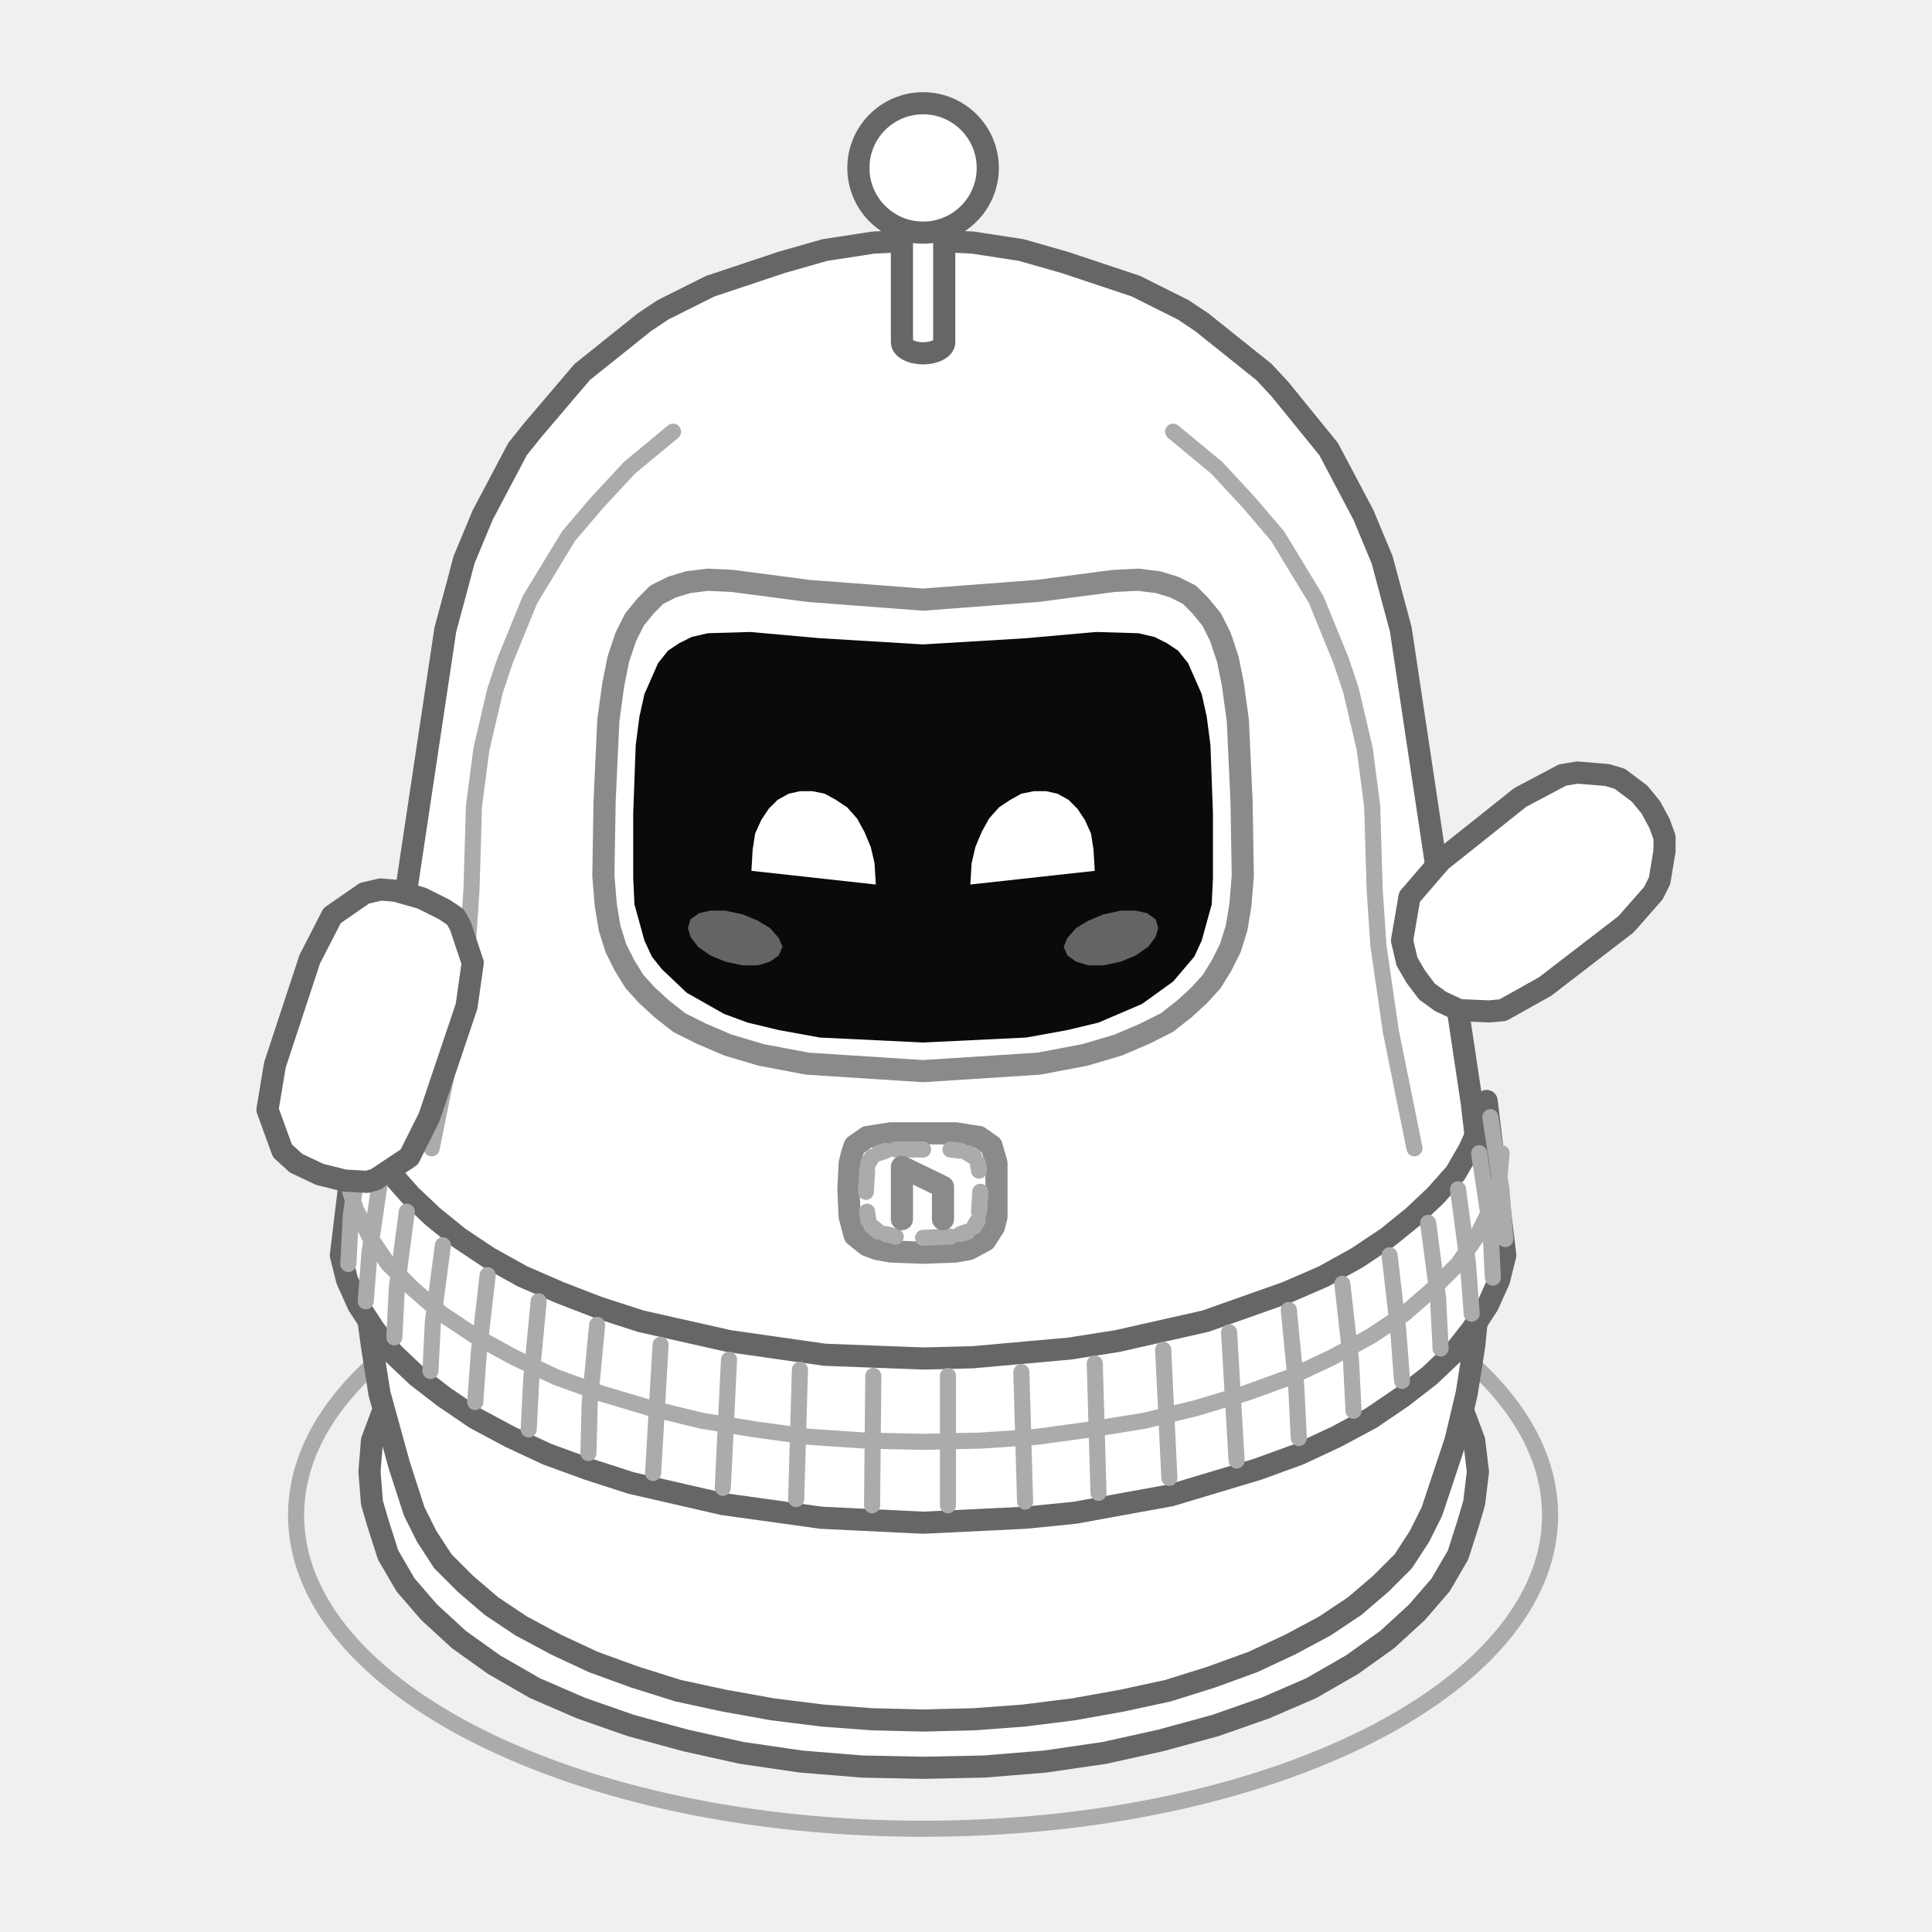
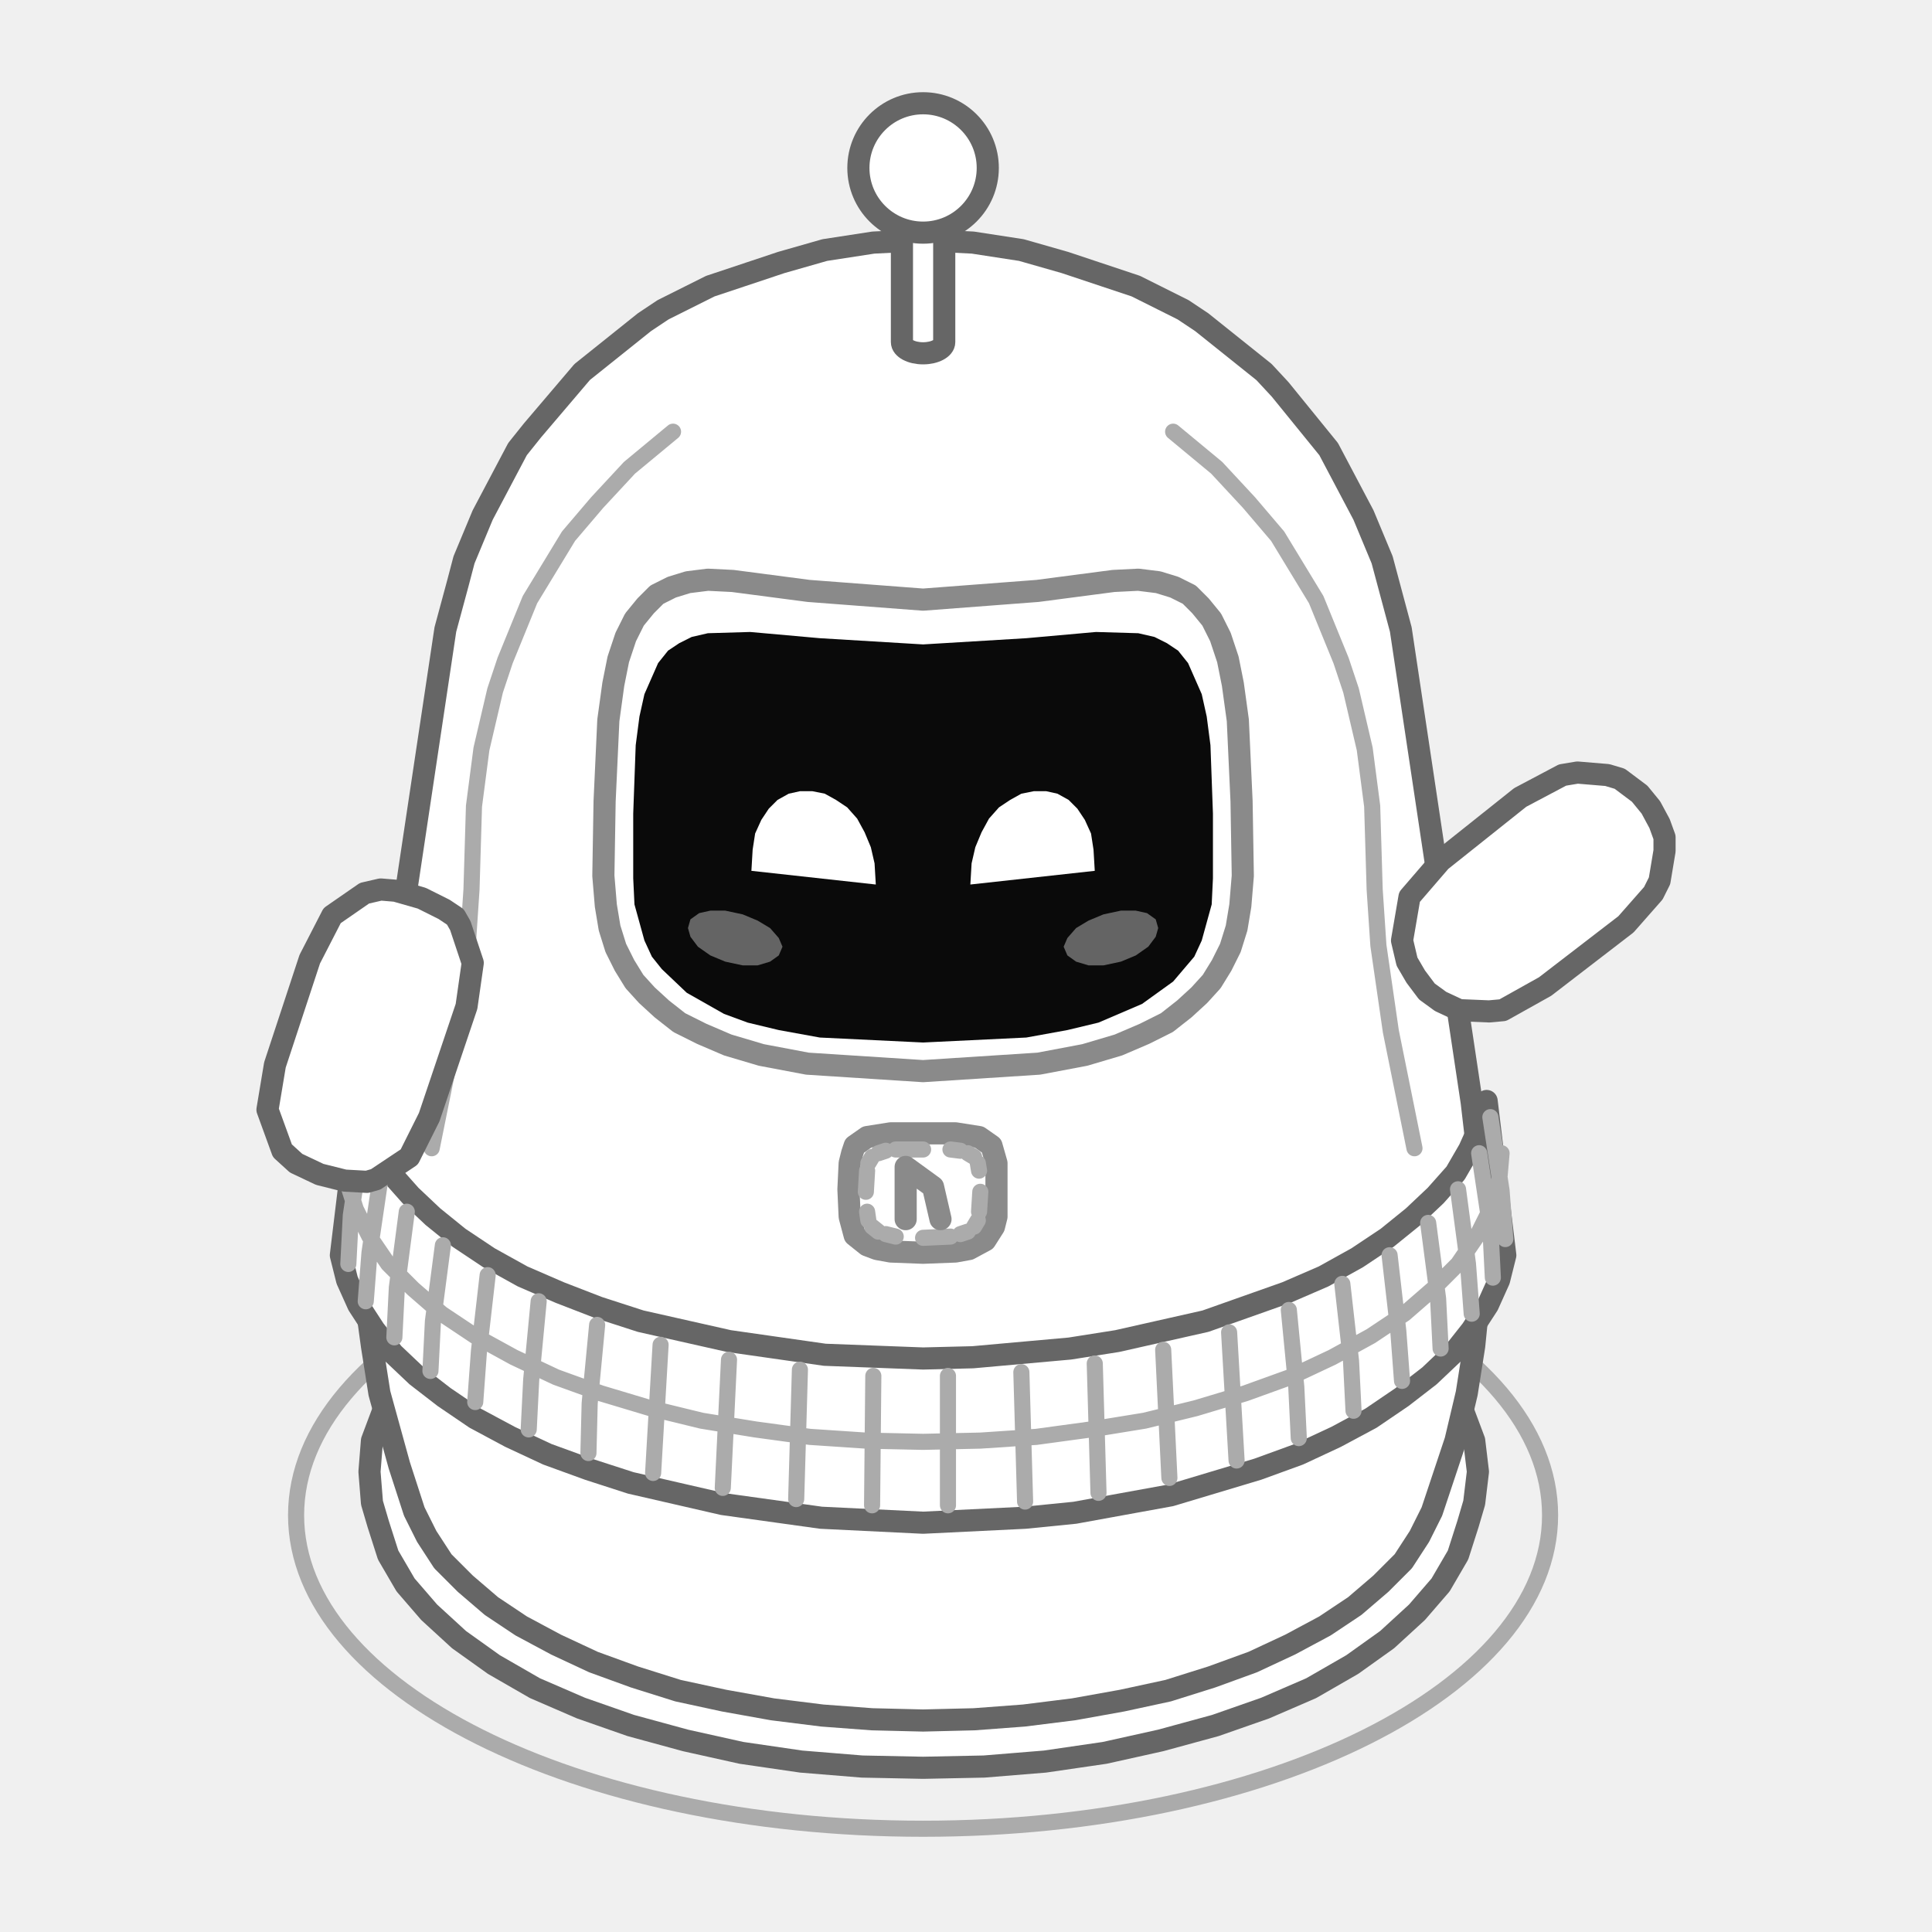
<svg xmlns="http://www.w3.org/2000/svg" viewBox="-7.42 -12.18 15.53 15.53" width="96" height="96" class="u-icon u-icon--full" fill="#ffffff" stroke="#666666" stroke-width="1.1" stroke-linecap="round" stroke-linejoin="round" data-icon="uru" aria-hidden="true" focusable="false">
  <path class="ui-s-l" stroke="#ababab" stroke-width="0.8" fill="none" d="M-5.04 0A5.04 2.52 0 1 0 5.04 0A5.04 2.52 0 1 0 -5.04 0z" vector-effect="non-scaling-stroke" />
  <g class="ui-lt ui-lt-g" fill="#ffffff" stroke="#666666">
    <path d="M-4.45-.35l.02-.25.09-.24.13-.24.2-.23.24-.22.29-.21.24-.16.31-.17.35-.15.38-.14.4-.11.43-.09.45-.06.46-.04.46-.02.46.02.46.04.45.06.43.09.4.11.38.14.35.15.31.17.24.16.29.21.24.22.2.23.13.24.09.24.03.25-.03.25-.05.17-.08.25-.14.24-.19.22-.24.22-.28.2-.33.19-.37.16-.4.14-.44.12-.45.1-.48.07-.49.04-.49.01-.49-.01-.49-.04-.48-.07-.45-.1-.44-.12-.4-.14-.37-.16-.33-.19-.28-.2-.24-.22-.19-.22-.14-.24-.08-.25-.05-.17z" vector-effect="non-scaling-stroke" />
    <path d="M-4.5-2.34l.02-.38.07-.6.57-3.8.1-.37.05-.19.15-.36.28-.53.12-.15.4-.47.5-.4.15-.1.38-.19.57-.19.35-.1.39-.06.4-.02.4.02.39.06.35.1.57.19.38.19.15.1.5.4.13.14.39.48.28.53.15.36.15.56.57 3.8.07.6.02.38-.01.38-.06.6-.06.38-.09.38-.19.57-.1.2-.13.2-.18.18-.21.18-.24.16-.28.15-.3.14-.33.12-.35.11-.37.08-.39.07-.4.05-.4.03-.41.01-.41-.01-.4-.03-.4-.05-.39-.07-.37-.08-.35-.11-.33-.12-.3-.14-.28-.15-.24-.16-.21-.18-.18-.18-.13-.2-.1-.2-.12-.37-.16-.58-.06-.38-.03-.22-.03-.38z" vector-effect="non-scaling-stroke" />
  </g>
  <path class="ui-lt" fill="none" stroke="#ababab" stroke-width="0.8" d="M3.95-2.95l-.19-.94-.1-.69-.03-.45-.02-.67-.06-.46-.11-.47-.08-.24-.2-.49-.31-.51-.23-.27-.26-.28-.35-.29M-3.95-2.95l.19-.94.1-.69.03-.45.02-.67.06-.46.11-.47.08-.24.2-.49.31-.51.23-.27.26-.28.35-.29" vector-effect="non-scaling-stroke" />
  <path class="ui-lt ui-lt-g" fill="#ffffff" stroke="#666666" d="M4.53-3.33l-.05.19-.09.2-.11.19-.16.18-.18.17-.21.17-.24.16-.27.15-.3.13-.65.23-.71.16-.38.06-.78.07-.4.01-.79-.03-.77-.11-.71-.16-.34-.11-.31-.12-.3-.13-.27-.15-.24-.16-.21-.17-.18-.17-.16-.18-.11-.19-.09-.2-.05-.19-.15 1.24.05.2.09.2.13.2.15.19.19.18.22.17.25.17.28.15.3.14.33.12.34.11.74.17.79.11.82.04.82-.04.4-.04.77-.14.7-.21.33-.12.3-.14.28-.15.25-.17.22-.17.19-.18.15-.19.13-.2.09-.2.05-.2z" vector-effect="non-scaling-stroke" />
  <path class="ui-lt" fill="none" stroke="#ababab" stroke-width="0.8" d="M4.68-2.22l-.03-.39-.09-.59M4.58-1.91l-.02-.4-.09-.6M4.41-1.62l-.03-.4-.08-.6M4.16-1.34l-.02-.4-.08-.61M3.85-1.08l-.03-.4-.07-.61M3.46-.84l-.02-.4-.07-.62M3.02-.62l-.02-.41-.06-.62M2.52-.44l-.06-1.03M1.98-.3l-.05-1.03M1.41-.18l-.03-1.04M.82-.11l-.03-1.04M.2-.08l0-1.04M-.41-.08l.01-1.04M-1.02-.13l.03-1.04M-1.61-.22l.05-1.03M-2.17-.34l.06-1.03M-2.69-.5l.01-.4.06-.63M-3.17-.69l.02-.4.06-.63M-3.6-.91l.03-.41.07-.61M-3.96-1.16l.02-.4.08-.61M-4.25-1.43l.02-.4.08-.61M-4.48-1.72l.03-.39.09-.61M-4.62-2.02l.02-.39.09-.6M4.65-2.91l-.02.23-.07.22-.11.22-.15.22-.2.2-.23.2-.27.18-.31.17-.34.16-.36.13-.4.12-.41.1-.43.07-.44.06-.45.03-.46.01-.46-.01-.45-.03-.44-.06-.43-.07-.41-.1-.4-.12-.36-.13-.34-.16-.31-.17-.27-.18-.23-.2-.2-.2-.15-.22-.11-.22-.07-.22-.02-.23" vector-effect="non-scaling-stroke" />
  <path class="ui-lt ui-lt-g" fill="#ffffff" stroke="#8a8a8a" d="M-.6-2.62l.01-.21.02-.08.02-.06.1-.07.19-.03.26 0 .26 0 .19.03.1.07.04.14 0 .43-.02.08-.07.11-.13.07-.11.02-.26.01-.26-.01-.11-.02-.08-.03-.1-.08-.04-.15z" vector-effect="non-scaling-stroke" />
  <path class="ui-lt" fill="none" stroke="#ababab" stroke-width="0.8" d="M-.46-2.6l.01-.17M-.44-2.83l.03-.05M-.36-2.91l.06-.02M-.22-2.94l.22 0M.22-2.94l.08.01M.36-2.91l.05.03M.44-2.83l.01.06M.46-2.6l-.01.16M.44-2.37l-.03.05M.36-2.28l-.06.02M.22-2.24l-.22.01M-.22-2.24l-.08-.02M-.36-2.28l-.05-.04M-.44-2.37l-.01-.07" vector-effect="non-scaling-stroke" />
-   <path class="ui-lt" fill="none" stroke="#8a8a8a" d="M-.17-2.38l0-.42.33.16 0 .26" vector-effect="non-scaling-stroke" />
+   <path class="ui-lt" fill="none" stroke="#8a8a8a" d="M-.14-2.38l0-.42.22.16.06.26" vector-effect="non-scaling-stroke" />
  <path class="ui-lt ui-lt-g" fill="#ffffff" stroke="#8a8a8a" d="M-2.56-5.74l.03-.65.04-.29.04-.2.06-.18.07-.14.09-.11.09-.09.12-.06.13-.04.16-.02.2.01.61.08.92.07.92-.07.61-.08.2-.01.16.02.13.04.12.06.09.09.09.11.07.14.06.18.04.2.04.29.03.65.01.6-.02.24-.03.18-.05.16-.07.14-.08.13-.1.11-.12.11-.14.11-.18.09-.21.09-.27.08-.37.07-.93.06-.93-.06-.37-.07-.27-.08-.21-.09-.18-.09-.14-.11-.12-.11-.1-.11-.08-.13-.07-.14-.05-.16-.03-.18-.02-.24z" vector-effect="non-scaling-stroke" />
  <path class="ui-f-k" fill="#0a0a0a" stroke="none" d="M-2.33-5.64l.02-.55.03-.23.04-.18.11-.25.08-.1.09-.06.1-.05.13-.03.34-.01.56.05.83.05.83-.05.56-.05.34.01.13.03.1.05.09.06.08.1.11.25.04.18.03.23.02.55 0 .52-.01.21-.08.29-.06.13-.17.2-.25.18-.35.15-.25.06-.33.06-.83.04-.83-.04-.33-.06-.25-.06-.19-.07-.3-.17-.2-.19-.08-.1-.06-.13-.08-.29-.01-.21z" />
  <path class="ui-f-w" fill="#ffffff" stroke="none" d="M.38-5.07l.01-.17.03-.13.05-.12.06-.11.08-.09.09-.06.09-.05.1-.02.1 0 .09.02.09.05.07.07.06.09.05.11.02.13.01.17zM-1.38-5.18l.01-.17.02-.13.05-.11.06-.09.07-.07.09-.05.09-.02.1 0 .1.02.09.05.09.06.08.09.06.11.05.12.03.13.01.17z" />
  <path class="ui-f-b" fill="#646464" stroke="none" d="M1.13-4.57l.03-.07.07-.08.1-.06.12-.05.14-.03.12 0 .09.02.07.05.02.07-.02.07-.06.08-.1.07-.12.05-.14.03-.12 0-.1-.03-.07-.05zM-1.89-4.72l.02-.07.07-.05.09-.02.12 0 .14.03.12.05.1.06.07.08.03.07-.03.07-.07.05-.1.03-.12 0-.14-.03-.12-.05-.1-.07-.06-.08z" />
  <g class="ui-lt ui-lt-g" fill="#ffffff" stroke="#666666">
    <path d="M-5.27-3.26l.06-.36.28-.85.18-.35.26-.18.13-.03.12.01.21.06.18.09.09.06.04.07.1.3-.05.35-.3.89-.16.32-.27.18-.07.02-.18-.01-.2-.05-.19-.09-.11-.1z" vector-effect="non-scaling-stroke" />
    <path d="M3.85-4.62l.06-.35.25-.29.64-.51.34-.18.12-.02.24.02.1.03.16.12.09.11.07.13.04.11 0 .11-.04.24-.05.1-.22.25-.65.5-.34.19-.11.01-.24-.01-.15-.07-.11-.08-.09-.12-.07-.12z" vector-effect="non-scaling-stroke" />
    <path d="M-.17-10.42A.17.09 0 0 1 .17-10.42L.17-9.43A.17.09 0 0 1 -.17-9.43z" vector-effect="non-scaling-stroke" />
  </g>
  <path class="ui-lt" fill="none" stroke="#ababab" stroke-width="0.8" d="M-.11-10.42A.11.06 0 0 0 .11-10.42" vector-effect="non-scaling-stroke" />
  <path class="ui-lt ui-lt-g" fill="#ffffff" stroke="#666666" d="M-.52-10.83A.52.52 0 1 0 .52-10.83A.52.52 0 1 0 -.52-10.83z" vector-effect="non-scaling-stroke" />
</svg>
